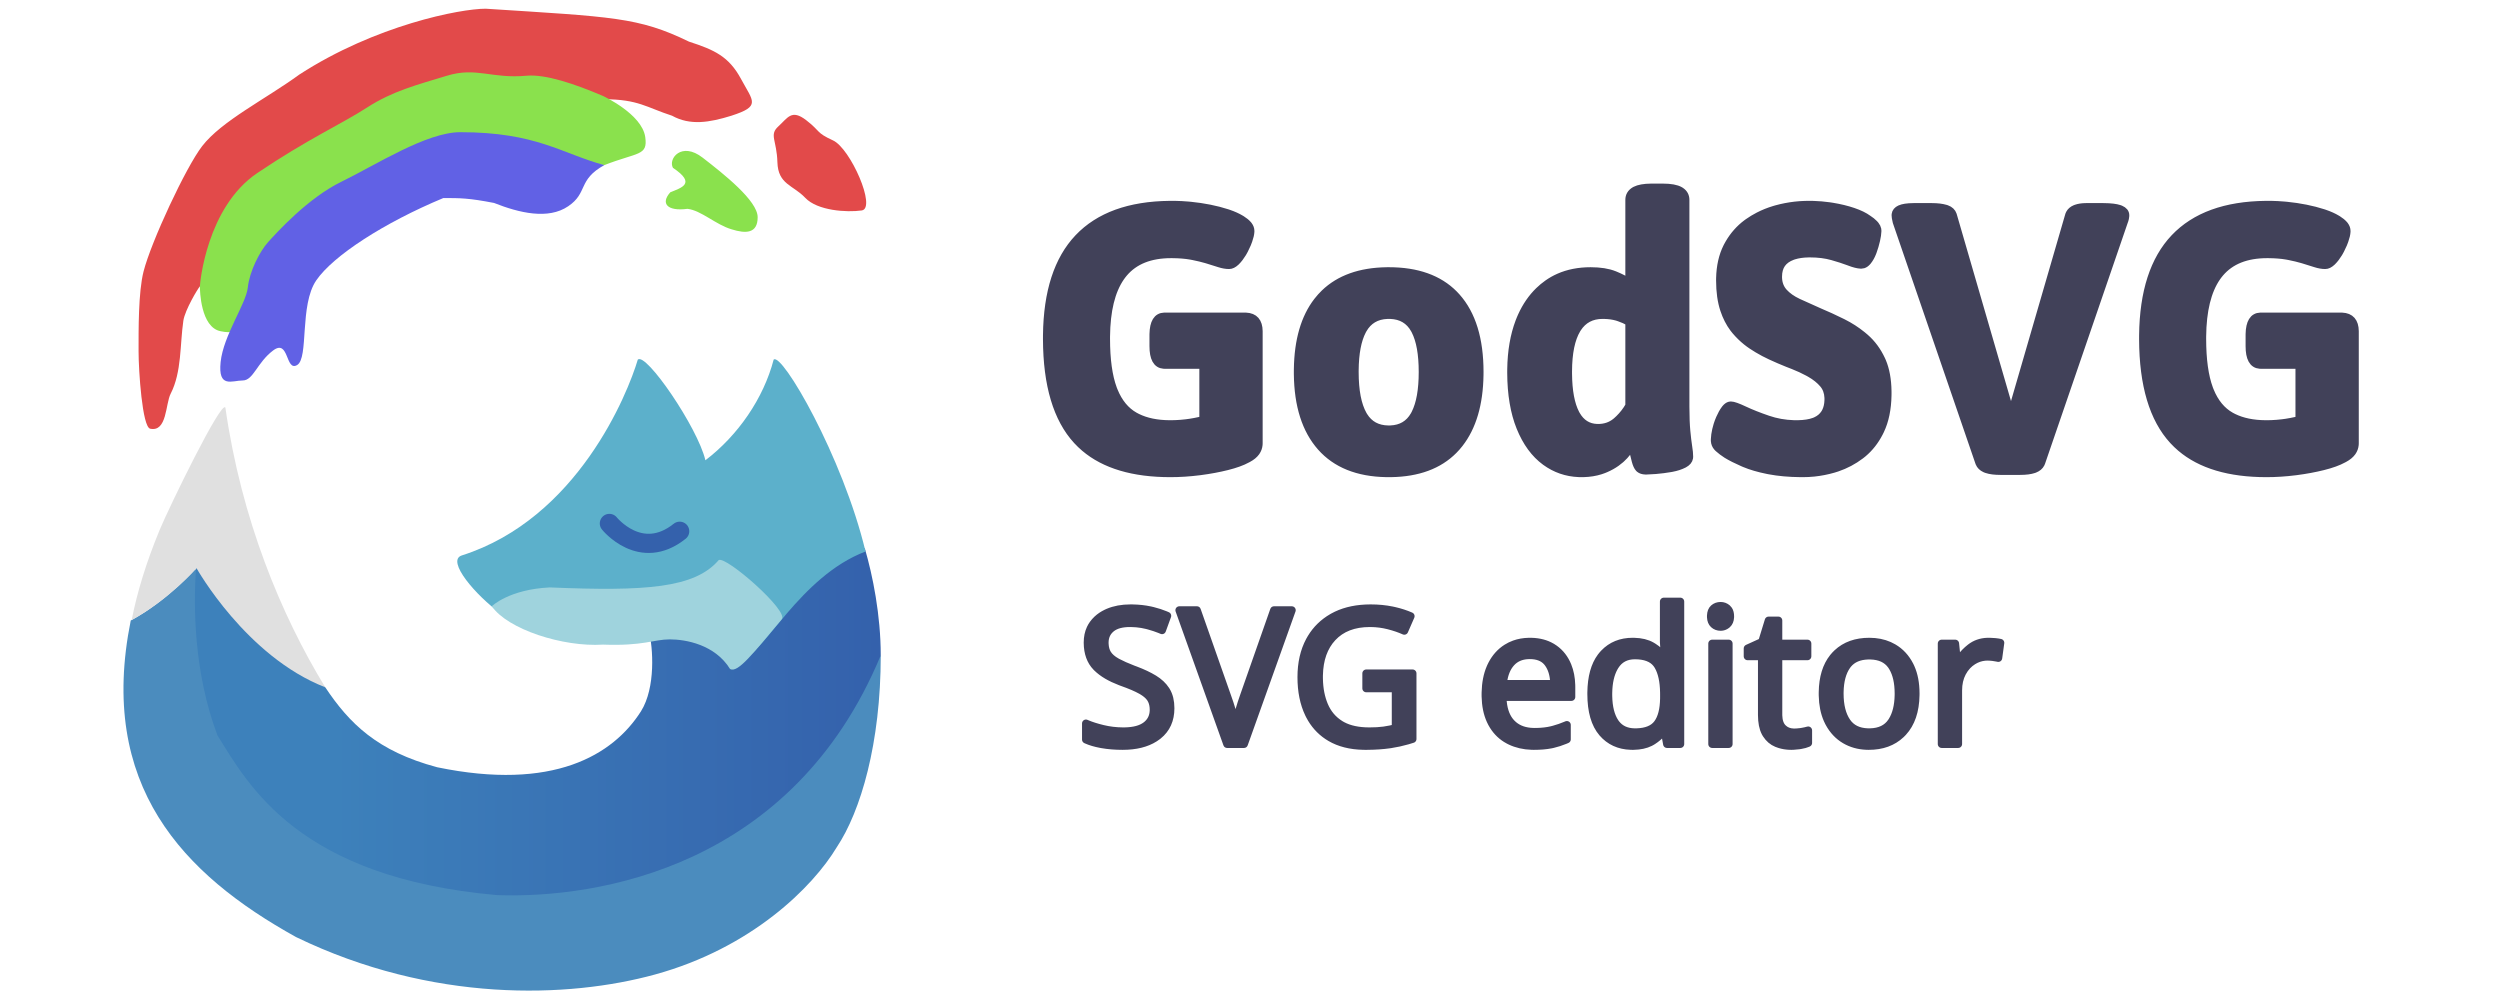
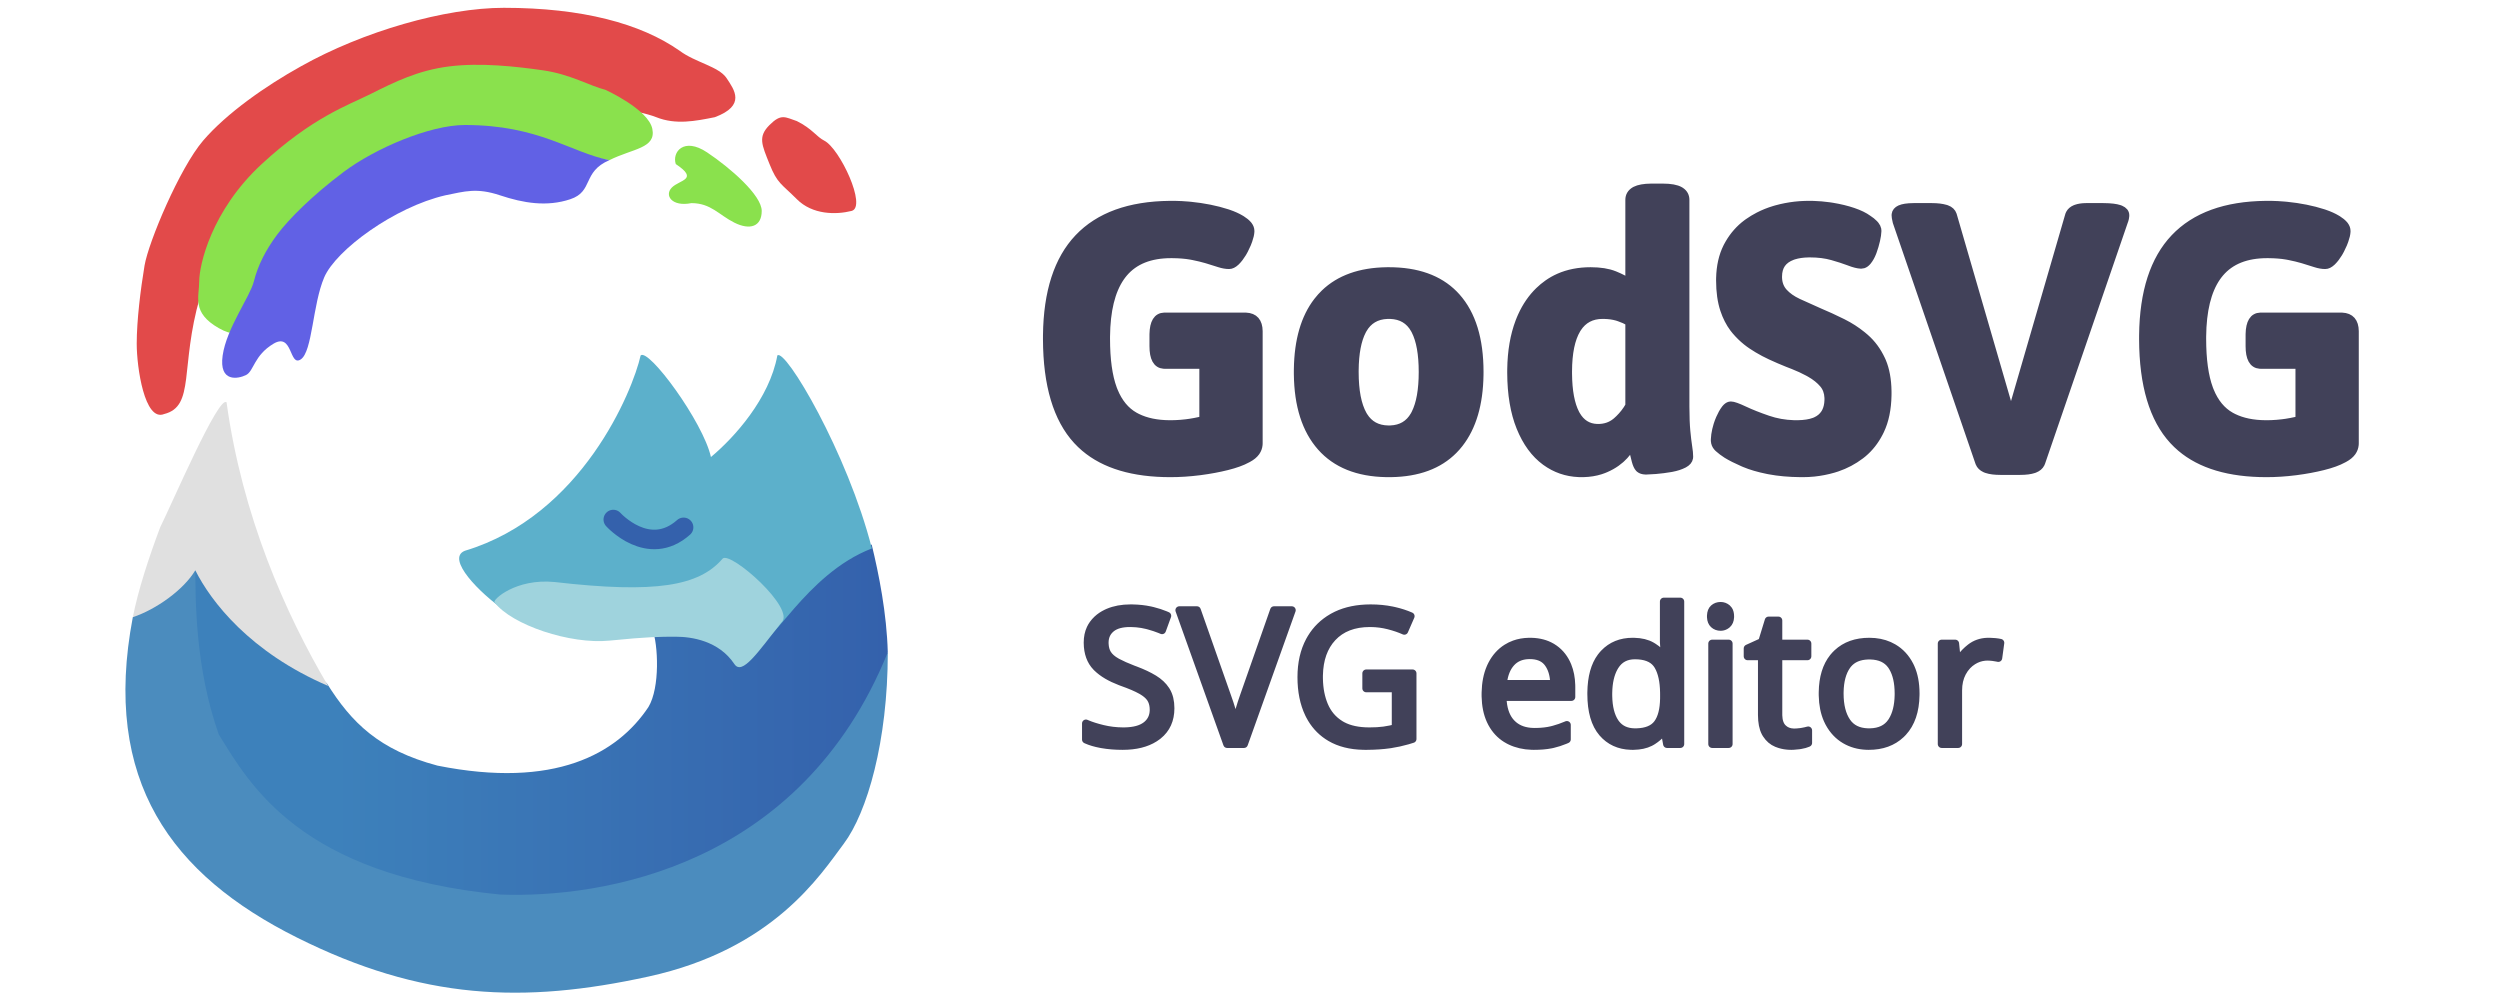
<svg xmlns="http://www.w3.org/2000/svg" width="320" height="128" viewBox="0 0 320 128">
  <linearGradient id="a" x2="1">
    <stop stop-color="#3d81bb" offset=".2" />
    <stop stop-color="#3461ac" offset="1" />
  </linearGradient>
-   <path d="M112.735 83.886c0 11.253-2.557 19.948-5.626 24.552-3.07 5.115-10.917 12.91-23.276 16.3-11.082 3.042-28.494 3.653-45.932-4.79-14.507-8.041-25.421-19.42-21.166-40.521 4.652-2.53 8.07-6.37 8.284-6.614q23.267 53.016 79.532 16.188z" fill="#4b8cbe" />
-   <path d="M41.636 87.978c3.07 4.605 6.651 8.185 14.322 10.23 14.835 3.07 22.508-1.536 26.087-7.161 1.913-3.052 1.536-8.185 1.023-10.23l27.621-10.65c1.024 3.49 2.047 8.605 2.046 13.719-11.254 27.11-36.163 31.142-49.104 30.69-25.476-2.249-31.806-14.055-35.805-20.46-3.07-8.185-3.07-16.706-2.73-21.483z" fill="url(#a)" />
-   <path d="M16.854 79.367c.697-3.563 1.87-7.4 3.583-11.539 1.177-2.847 7.9-16.678 8.412-15.655 2.046 14.322 7.161 26.598 12.787 35.805-10.161-3.956-16.475-15.246-16.475-15.246s-3.504 4-8.25 6.604l-.057.031z" fill="#e0e0e0" />
-   <path d="M64.018 78.468c-2.996-2.151-6.996-6.707-4.905-7.373 14.818-4.718 21.24-20.717 22.523-25.06 1.023-1.023 7.672 8.695 8.655 12.879 4.178-3.179 7.443-7.929 8.736-12.879 1.023-1.023 8.85 12.393 11.76 24.557-8.433 3.197-13.08 13.271-16.184 14.186q.25-7.156-23.372-4.91z" fill="#5cb0cb" />
-   <path d="M93.452 85.638c-1.937-3.138-5.678-3.798-7.724-3.798s-3.377.868-8.544.671c-5.13.333-12.215-1.962-14.233-4.914 0 0 2.196-2.159 7.432-2.407 12.276.512 18.538.086 21.607-3.494.899-.598 9.083 6.563 8.06 7.586-3.644 4.335-5.593 6.903-6.598 6.356z" fill="#9fd3dd" />
-   <path d="M78 67s4 5 9 1" fill="none" stroke="#3461ac" stroke-width="2.455" stroke-linecap="round" />
-   <path d="M25.585 36.661c-.23.215-1.914 3.018-2.116 4.392-.444 3.016-.197 6.57-1.628 9.351-.669 1.3-.453 4.933-2.618 4.47-1.01-.217-1.486-7.42-1.486-9.903 0-2.72-.039-7.565.636-10.214.97-3.81 5.414-13.348 7.501-16.05 2.496-3.234 8.1-6.001 12.438-9.162 9.76-6.323 20.603-8.43 23.856-8.43C78.434 2.17 81.687 2.17 88.193 5.33c3.253 1.054 5.107 1.896 6.66 4.781s2.574 3.473-1.238 4.702c-2.787.867-5.271 1.287-7.59 0-3.254-1.054-4.338-2.107-8.676-2.107Q44.818 8.49 26.384 35.886zm81.043-18.687c2.23 1.023 5.599 8.69 3.67 8.965-1.927.274-5.667.03-7.225-1.615-1.555-1.647-3.483-1.706-3.565-4.557-.082-2.851-1.085-3.495.122-4.591 1.208-1.097 1.685-2.245 3.568-.788 1.883 1.453 1.2 1.564 3.43 2.586z" fill="#e24a4a" />
-   <path d="M77.149 12.269s5.023 2.302 5.443 5.275c.345 2.435-.93 1.905-5.243 3.591Q45.902 15.867 32.89 42.21c-3.567.427-3.928.327-4.648.188-2.573-.497-2.654-5.249-2.656-5.701s.876-10.172 7.335-14.539c6.476-4.367 10.814-6.29 14.067-8.398s6.437-2.912 10.22-4.067c3.784-1.154 5.664.408 10.187 0 2.427-.218 6.14 1.033 9.755 2.577zm8.988 9.214c-.644-1.154 1.09-3.406 3.802-1.302 2.715 2.103 7.042 5.517 7.042 7.624s-1.53 2.113-3.312 1.555c-2.04-.587-3.908-2.43-5.671-2.629-2.65.348-3.452-.726-2.2-2.117 1.362-.574 3.408-1.085.339-3.131z" fill="#8ae14d" />
-   <path d="M77.35 21.135c-3.432 1.896-2.063 3.544-4.625 5.269-2.561 1.743-6.275.846-9.493-.428-3.233-.626-4.317-.626-6.486-.626-7.59 3.161-14.097 7.376-16.265 10.537s-.938 9.946-2.448 10.839c-1.51.89-1.015-3.41-3.07-1.868-2.055 1.542-2.532 3.845-3.893 3.842-1.36 0-3.187 1.054-2.829-2.367s3.253-7.428 3.479-9.536 1.538-4.629 2.607-5.82c1.085-1.191 5.07-5.627 9.407-7.734s10.843-6.323 15.181-6.323c9.76 0 12.956 2.73 18.434 4.215z" fill="#6161e5" />
+   <path d="M113.637 83.541C113.637 94.884 111 104 108 108s-9 13.5-25 17-29 3-45-5-25-20-21-41l8.5-7.5Q49 122 105 89z" fill="#4b8cbe" />
+   <path d="M41.86 87.5C45 92.5 48.5 96 56 98c15 3 23-1.5 27-7.5 1.5-2.5 1.25-8 .5-10l28.075-10.8c.925 3.8 1.925 8.8 2.062 13.8C102.5 111 77 115 64 114.5c-25.5-2.5-32-14-36-20.5-3-8.5-3-17-3-22z" fill="url(#a)" />
+   <path d="M17 79c.7-3.5 2-7.5 3.5-11.5 1.5-3 7.5-17 8.5-16 2 14.5 7.5 27 13 36.3C32 83.5 27 77 25 73c-1.5 2.5-5 5-8 6z" fill="#e0e0e0" />
+   <path d="M64.53 78.08C61.5 76 57 71.5 59.5 70.5 74.5 66 81 50 82 45.5c1-1 8 8.5 9 13 3-2.5 7.5-7.5 8.5-13 1-1 9 12.5 12.1 24.7C103 73.5 98.5 83.5 97 82z" fill="#5cb0cb" />
+   <path d="M94 85c-2-3-5.5-3.5-7.5-3.5s-3.5 0-8.5.5-12.5-2-14.7-4.9C63 76.8 66 74 71 74.5c13 1.5 18.5.5 21.5-3 1-1 9.5 6.5 7.5 8.2-3 3.8-5 6.8-6 5.3z" fill="#9fd3dd" />
+   <path d="M78.5 66.5s4.5 5 9 1" fill="none" stroke="#3461ac" stroke-width="2.5" stroke-linecap="round" />
+   <path d="M25.6 38C23 47 25 52 21 53c-2.5 1-3.5-6-3.5-9s.5-7 1-10S23 21.5 26 18s8-7 12.5-9.5C46.5 4 57 1 64.5 1 74.5 1 82 3 87 6.5c2 1.5 5 2 6 3.5s2.5 3.5-1.5 5c-2.5.5-5 1-7.5 0s-10-2-14.5-3.5zm79.9-20c2 1 5.5 8.5 3.5 9s-5 .5-7-1.5-2.5-2-3.5-4.5-1.5-3.5 0-5 2-1 3.5-.5c2 1 2.5 2 3.5 2.5z" fill="#e24a4a" />
+   <path d="M77.5 11.5s5.5 2.5 6 5-2.5 2.5-5.5 4Q46 15 32 41s-.5 3-4 1-2.5-4-2.5-6 1.5-9 8-15 11-7.5 14-9 6-3 10-3.5 8.5 0 12 .5 6 2 8 2.5zm9 9.5c-.5-1.5 1-3.5 4-1.5s7 5.5 7 7.5-1.5 2.5-3.5 1.5-3-2.5-5.5-2.5c-2.5.5-3.5-1-2.5-2s3.5-1 .5-3z" fill="#8ae14d" />
+   <path d="M78 20.5c-3.5 1.5-2 4-5 5s-6 .5-9-.5-4.5-.5-7 0c-6.5 1.5-14 7-15.5 10.5S40 45 38.5 46s-1-3.5-3.5-2-2.5 3.5-3.5 4-3.5 1-3-2.5 3.5-7.5 4-9.5 1.5-4 3-6 4.5-5 8.5-8 11-6 15.5-6C69 16 73 19.5 78 20.5z" fill="#6161e5" />
  <path d="m156.368 52.848-2.352 3.552v-9.696h-4.944a1.623 1.623 0 0 1-.121-.004q-1.319-.099-1.319-2.396v-1.392a7.633 7.633 0 0 1 .001-.148q.043-2.211 1.388-2.251a1.683 1.683 0 0 1 .051-.001h10.272a3.099 3.099 0 0 1 .136.003q1.622.071 1.64 1.876a4.086 4.086 0 0 1 0 .041v14.304a2.075 2.075 0 0 1-.009.192q-.046.493-.331.907a2.098 2.098 0 0 1-.02.029q-.33.461-1.001.822a4.859 4.859 0 0 1-.127.066q-.96.528-2.592.936-1.577.394-3.401.632a36.325 36.325 0 0 1-.127.016q-1.896.24-3.72.24-7.11 0-10.955-3.265a10.965 10.965 0 0 1-.973-.935q-3.835-4.169-3.864-12.948a40.579 40.579 0 0 1 0-.132 35.974 35.974 0 0 1 .002-.4q.093-8.292 4.03-12.44 3.955-4.166 11.696-4.246a29.47 29.47 0 0 1 .304-.002 22.513 22.513 0 0 1 .435.004q.773.015 1.578.083a26.511 26.511 0 0 1 .363.033 24.686 24.686 0 0 1 1.218.15 24.502 24.502 0 0 1 1.206.21q1.2.24 2.232.576a12.113 12.113 0 0 1 .191.064q.909.313 1.561.704a5.209 5.209 0 0 1 .136.082q.481.301.776.638a1.714 1.714 0 0 1 .078.095q.129.172.194.353a1.087 1.087 0 0 1 .064.368 1.886 1.886 0 0 1-.002.092q-.023.458-.262 1.132a8.808 8.808 0 0 1-.169.44q-.157.376-.351.746a9.821 9.821 0 0 1-.152.278 7.278 7.278 0 0 1-.103.176q-.365.604-.785 1.024a2.828 2.828 0 0 1-.075.072q-.439.408-.837.408-.576 0-1.248-.216-.614-.197-1.387-.434a155.504 155.504 0 0 0-.149-.046 13.763 13.763 0 0 0-.164-.049q-.736-.215-1.652-.397a26.554 26.554 0 0 0-.176-.034 9.405 9.405 0 0 0-.143-.026q-1.007-.177-2.326-.189a21.292 21.292 0 0 0-.195-.001q-3.994 0-6.035 2.403a6.643 6.643 0 0 0-.229.285 7.089 7.089 0 0 0-.187.258q-1.805 2.614-1.852 7.585a28.298 28.298 0 0 0-.001.269q0 4.022.886 6.412a9.188 9.188 0 0 0 .026.068 9.596 9.596 0 0 0 .088.222q.91 2.226 2.648 3.21a6.65 6.65 0 0 0 .335.177q1.702.839 4.132.855a14.391 14.391 0 0 0 .093 0 17.272 17.272 0 0 0 .625-.011q.724-.026 1.432-.114a16.255 16.255 0 0 0 .487-.067q1.223-.188 2.284-.514a13.676 13.676 0 0 0 .044-.014 13.624 13.624 0 0 0 .133-.042q.898-.29 1.463-.614a4.082 4.082 0 0 0 .108-.064zm140.304 0L294.32 56.4v-9.696h-4.944a1.623 1.623 0 0 1-.121-.004q-1.319-.099-1.319-2.396v-1.392a7.633 7.633 0 0 1 .001-.148q.043-2.211 1.388-2.251a1.683 1.683 0 0 1 .051-.001h10.272a3.099 3.099 0 0 1 .136.003q1.622.071 1.64 1.876a4.086 4.086 0 0 1 0 .041v14.304a2.075 2.075 0 0 1-.009.192q-.046.493-.331.907a2.098 2.098 0 0 1-.02.029q-.33.461-1.001.822a4.859 4.859 0 0 1-.127.066q-.96.528-2.592.936-1.577.394-3.401.632a36.325 36.325 0 0 1-.127.016q-1.896.24-3.72.24-7.11 0-10.955-3.265a10.965 10.965 0 0 1-.973-.935q-3.835-4.169-3.864-12.948a40.579 40.579 0 0 1 0-.132 35.974 35.974 0 0 1 .002-.4q.093-8.292 4.03-12.44 3.955-4.166 11.696-4.246a29.47 29.47 0 0 1 .304-.002 22.513 22.513 0 0 1 .435.004q.773.015 1.578.083a26.511 26.511 0 0 1 .363.033 24.686 24.686 0 0 1 1.218.15 24.502 24.502 0 0 1 1.206.21q1.2.24 2.232.576a12.113 12.113 0 0 1 .191.064q.909.313 1.561.704a5.209 5.209 0 0 1 .136.082q.481.301.776.638a1.714 1.714 0 0 1 .078.095q.129.172.194.353a1.087 1.087 0 0 1 .064.368 1.886 1.886 0 0 1-.002.092q-.023.458-.262 1.132a8.808 8.808 0 0 1-.169.44q-.157.376-.351.746a9.821 9.821 0 0 1-.152.278 7.278 7.278 0 0 1-.103.176q-.365.604-.785 1.024a2.828 2.828 0 0 1-.075.072q-.439.408-.837.408-.576 0-1.248-.216-.614-.197-1.387-.434a155.504 155.504 0 0 0-.149-.046 13.763 13.763 0 0 0-.164-.049q-.736-.215-1.652-.397a26.554 26.554 0 0 0-.176-.034 9.405 9.405 0 0 0-.143-.026q-1.007-.177-2.326-.189a21.292 21.292 0 0 0-.195-.001q-3.994 0-6.035 2.403a6.643 6.643 0 0 0-.229.285 7.089 7.089 0 0 0-.187.258q-1.805 2.614-1.852 7.585a28.298 28.298 0 0 0-.001.269q0 4.022.886 6.412a9.188 9.188 0 0 0 .026.068 9.596 9.596 0 0 0 .088.222q.91 2.226 2.648 3.21a6.65 6.65 0 0 0 .335.177q1.702.839 4.132.855a14.391 14.391 0 0 0 .093 0 17.272 17.272 0 0 0 .625-.011q.724-.026 1.432-.114a16.255 16.255 0 0 0 .487-.067q1.223-.188 2.284-.514a13.676 13.676 0 0 0 .044-.014 13.624 13.624 0 0 0 .133-.042q.898-.29 1.463-.614a4.082 4.082 0 0 0 .108-.064zm-38.112 7.44h-2.496q-1.105 0-1.762-.224a2.536 2.536 0 0 1-.11-.04 2.105 2.105 0 0 1-.117-.05q-.522-.242-.713-.7a1.296 1.296 0 0 1-.034-.09l-10.56-30.768q-.048-.24-.096-.456a2.205 2.205 0 0 1-.023-.12q-.025-.15-.025-.288a.898.898 0 0 1 .007-.11q.055-.445.566-.681a1.745 1.745 0 0 1 .003-.001q.549-.252 1.709-.263a11.362 11.362 0 0 1 .115-.001h2.256q1.056 0 1.776.216a2.139 2.139 0 0 1 .109.036q.626.225.803.756l7.344 25.296h.192l7.344-25.296a1.306 1.306 0 0 1 .069-.158q.213-.407.699-.61a2.464 2.464 0 0 1 .139-.053q.487-.169 1.157-.185a5.963 5.963 0 0 1 .144-.002h2.064a17.082 17.082 0 0 1 .165.001q1.326.013 1.986.234a2.199 2.199 0 0 1 .081.029 2.092 2.092 0 0 1 .084.034q.612.263.612.758a1.632 1.632 0 0 1-.005.122q-.009.118-.034.244a2.3 2.3 0 0 1-.009.042q-.048.216-.144.456l-10.56 30.768a1.27 1.27 0 0 1-.072.172q-.225.445-.792.668a2.534 2.534 0 0 1-.108.04q-.658.224-1.764.224zm-28.09.287q-2.22-.021-3.998-.359a23.065 23.065 0 0 1-.235-.046q-1.7-.341-2.94-.862a10.385 10.385 0 0 1-.065-.028 28.646 28.646 0 0 1-.166-.072q-1.232-.537-2.042-1.032-.628-.404-1.047-.787a4.945 4.945 0 0 1-.057-.053 1.591 1.591 0 0 1-.098-.101q-.304-.343-.331-.794a1.487 1.487 0 0 1-.003-.089 4.171 4.171 0 0 1 .003-.146q.018-.523.165-1.174a8.063 8.063 0 0 1 .171-.635q.131-.418.309-.829.312-.72.672-1.2a2.18 2.18 0 0 1 .056-.072q.261-.319.535-.389a.62.62 0 0 1 .153-.019q.432 0 1.704.6t3.024 1.2q1.585.543 3.307.595a12.139 12.139 0 0 0 .365.005 11.148 11.148 0 0 0 .172-.001q1.276-.02 2.108-.335a3.376 3.376 0 0 0 .176-.072q.749-.333 1.158-.968a2.546 2.546 0 0 0 .01-.016 2.526 2.526 0 0 0 .13-.231q.296-.598.323-1.423a5.133 5.133 0 0 0 .003-.17 3.941 3.941 0 0 0-.004-.178q-.047-1.034-.644-1.742-.648-.768-1.704-1.368a14.162 14.162 0 0 0-.251-.139q-.866-.469-1.899-.877a21.296 21.296 0 0 0-.226-.088 39.066 39.066 0 0 1-.496-.193q-1.076-.428-2.168-.935a17.611 17.611 0 0 1-1.671-.883 17.855 17.855 0 0 1-.729-.461 9.655 9.655 0 0 1-.699-.513q-.745-.6-1.389-1.359a6.852 6.852 0 0 1-.255-.32q-.755-1.007-1.209-2.368-.528-1.584-.528-3.744a13.316 13.316 0 0 1 .003-.301q.052-2.283.893-3.969a7.244 7.244 0 0 1 .088-.17 9.556 9.556 0 0 1 .19-.34q.886-1.512 2.237-2.523a8.425 8.425 0 0 1 .189-.137 11.204 11.204 0 0 1 1.334-.808q.96-.495 2.031-.815a12.714 12.714 0 0 1 .283-.081 15.537 15.537 0 0 1 1.142-.267q1.199-.233 2.432-.275a16.025 16.025 0 0 1 .554-.01 19.41 19.41 0 0 1 .573.008q1.017.03 2.002.168a17.802 17.802 0 0 1 .425.064q1.464.24 2.664.648 1.2.408 1.92.936.45.286.761.608a3.077 3.077 0 0 1 .103.112 1.918 1.918 0 0 1 .069.084q.201.257.251.515a.892.892 0 0 1 .016.169 2.962 2.962 0 0 1-.001.092q-.015.458-.167 1.132-.168.744-.432 1.464a5.767 5.767 0 0 1-.066.171q-.244.607-.582 1.029a2.084 2.084 0 0 1-.066.079q-.247.279-.514.364a.774.774 0 0 1-.236.037 1.983 1.983 0 0 1-.092-.002q-.557-.026-1.42-.358a17.171 17.171 0 0 0-.118-.045q-.897-.337-2.09-.675-1.272-.36-2.856-.36a10.433 10.433 0 0 0-.166.001q-1.111.018-1.914.275a4.244 4.244 0 0 0-.176.06q-.912.336-1.368.984-.455.646-.456 1.65a4.329 4.329 0 0 0 0 .006 3.847 3.847 0 0 0 .004.185q.052 1.077.716 1.807.683.752 1.82 1.287a8.293 8.293 0 0 0 .124.057 1075.979 1075.979 0 0 0 .289.13q1.098.495 2.327 1.046 1.415.593 2.873 1.317a54.655 54.655 0 0 1 .151.075q1.32.66 2.463 1.586a13.673 13.673 0 0 1 .369.31q1.296 1.128 2.088 2.832a6.731 6.731 0 0 1 .096.216q.661 1.565.694 3.797a15.97 15.97 0 0 1 .002.235 16.715 16.715 0 0 1-.003.307q-.048 2.633-.933 4.493a10.154 10.154 0 0 1-.15.303q-.811 1.568-2.059 2.617a7.848 7.848 0 0 1-.311.248q-1.383 1.048-3.021 1.601a11.012 11.012 0 0 1-.483.151q-1.222.351-2.464.479a13.911 13.911 0 0 1-1.424.073 31.381 31.381 0 0 1-.298-.001zm-21.926-24.383V25.584q0-.768.696-1.176a1.781 1.781 0 0 1 .09-.049q.668-.342 2.003-.358a11.137 11.137 0 0 1 .139-.001h1.344q1.522 0 2.219.4a1.693 1.693 0 0 1 .013.008 1.851 1.851 0 0 1 .105.066q.591.402.591 1.11V51.84a71.89 71.89 0 0 0 0 .228q.007 1.952.12 3.132.113 1.179.227 1.908a14.939 14.939 0 0 0 .013.084q.12.744.12 1.272a.896.896 0 0 1-.012.145q-.076.466-.655.776a2.351 2.351 0 0 1-.029.015q-.653.338-1.559.506a8.189 8.189 0 0 1-.121.022q-.984.168-1.872.24a48.483 48.483 0 0 1-.109.009q-.756.059-1.119.063a4.558 4.558 0 0 1-.044 0 2.342 2.342 0 0 1-.105-.002q-.467-.021-.725-.233a.791.791 0 0 1-.034-.029.837.837 0 0 1-.058-.058q-.247-.276-.418-.911a5.192 5.192 0 0 1-.004-.015q-.183-.685-.452-1.935a99.166 99.166 0 0 1-.028-.129q-.499.998-1.362 1.781a6.8 6.8 0 0 1-.102.091 6.789 6.789 0 0 1-.519.41q-.621.442-1.357.76a8.208 8.208 0 0 1-.308.126 6.604 6.604 0 0 1-.387.135q-.978.308-2.122.341a9.586 9.586 0 0 1-.275.004 8.835 8.835 0 0 1-.362-.007q-2.367-.097-4.259-1.473a8.307 8.307 0 0 1-.011-.008q-2.04-1.488-3.216-4.392-1.159-2.862-1.176-6.959a29.452 29.452 0 0 1 0-.121 25.337 25.337 0 0 1 .003-.367q.05-3.448 1.044-6.065a13.076 13.076 0 0 1 .153-.384 12.826 12.826 0 0 1 .144-.333q.862-1.913 2.226-3.235a9.271 9.271 0 0 1 1.11-.92 8.326 8.326 0 0 1 1.426-.809q1.802-.799 4.07-.799 1.824 0 3.024.48a14.532 14.532 0 0 1 .148.06q.999.413 1.648.86a5.199 5.199 0 0 1 .124.088zm0 15.744V41.232a3.757 3.757 0 0 0-.102-.063q-.469-.277-1.174-.521a10.559 10.559 0 0 0-.116-.04 4.72 4.72 0 0 0-.206-.064q-.715-.202-1.611-.222a8.919 8.919 0 0 0-.199-.002q-2.127 0-3.229 1.714a4.765 4.765 0 0 0-.083.134q-1.091 1.826-1.104 5.362a23.262 23.262 0 0 0 0 .086 25.006 25.006 0 0 0 .001.217q.029 3.321.946 5.086a5.238 5.238 0 0 0 .013.025 4.808 4.808 0 0 0 .092.167q.915 1.582 2.624 1.654a3.915 3.915 0 0 0 .164.003q1.294 0 2.235-.747a3.659 3.659 0 0 0 .141-.117 8.052 8.052 0 0 0 .299-.276q.381-.371.702-.782a7.404 7.404 0 0 0 .607-.91zm-31.122 8.637q-5.451-.102-8.334-3.357-2.91-3.286-2.975-9.325a25.768 25.768 0 0 1-.001-.275 26.024 26.024 0 0 1 .003-.366q.077-5.531 2.523-8.694a9.514 9.514 0 0 1 .45-.54 9.206 9.206 0 0 1 .457-.473q2.861-2.76 7.938-2.837a19.341 19.341 0 0 1 .293-.002q5.401 0 8.335 2.961a9.136 9.136 0 0 1 .329.351q2.952 3.312 2.952 9.6a25.836 25.836 0 0 1-.003.375q-.081 5.584-2.593 8.796a9.772 9.772 0 0 1-.356.429 9.201 9.201 0 0 1-.38.407q-2.848 2.871-7.989 2.951a19.059 19.059 0 0 1-.295.002 18.991 18.991 0 0 1-.354-.003zm.354-5.613a5.236 5.236 0 0 0 .209-.004q2.056-.082 3.042-1.802a4.565 4.565 0 0 0 .037-.066 5.439 5.439 0 0 0 .094-.179q.938-1.862.938-5.293 0-3.438-.941-5.278a5.277 5.277 0 0 0-.091-.17q-.99-1.773-3.107-1.845a5.331 5.331 0 0 0-.181-.003 5.308 5.308 0 0 0-.209.004q-2.096.083-3.103 1.844a5.245 5.245 0 0 0-.097.177q-.929 1.783-.958 5.061a24.017 24.017 0 0 0-.001.21q0 3.6 1.056 5.472a4.547 4.547 0 0 0 .102.171q1.042 1.673 3.138 1.701a5.371 5.371 0 0 0 .072 0zm-2.896 33.152v-1.92h5.928v8.4a18.003 18.003 0 0 1-.654.201q-1.07.306-2.154.471a15.466 15.466 0 0 1-.179.026q-1.261.178-2.817.189a29.42 29.42 0 0 1-.22.001 12.952 12.952 0 0 1-.289-.003q-2.475-.055-4.199-1.065a7.124 7.124 0 0 1-.361-.226q-1.45-.97-2.289-2.577a7.991 7.991 0 0 1-.122-.245q-.948-1.98-.948-4.692 0-2.688 1.056-4.656a7.961 7.961 0 0 1 .206-.361q.991-1.635 2.676-2.612a8.345 8.345 0 0 1 .154-.087 7.654 7.654 0 0 1 .411-.211q1.837-.873 4.332-.881a14.37 14.37 0 0 1 .045 0q1.44 0 2.724.264a13.61 13.61 0 0 1 .318.069q1.104.255 2.07.675l-.816 1.872q-.878-.393-1.966-.674a15.906 15.906 0 0 0-.086-.022q-1.068-.27-2.209-.287a10.338 10.338 0 0 0-.155-.001q-3.072 0-4.788 1.848-1.652 1.779-1.714 4.826a11.772 11.772 0 0 0-.002.238 12.344 12.344 0 0 0 .003.253q.038 1.885.657 3.359.658 1.567 2.067 2.442a5.623 5.623 0 0 0 .009.006 4.687 4.687 0 0 0 .25.144q1.352.726 3.434.732a12.053 12.053 0 0 0 .036 0q1.053 0 1.814-.105a7.893 7.893 0 0 0 .106-.015q.792-.12 1.44-.288v-5.088h-3.768zM139 94.664V92.6a7.835 7.835 0 0 0 .11.048q.834.356 2.038.648 1.251.304 2.582.312a11.963 11.963 0 0 0 .07 0 9.571 9.571 0 0 0 .178-.002q1.788-.033 2.714-.742a2.846 2.846 0 0 0 .146-.119q.788-.691.824-1.789a3.242 3.242 0 0 0 .002-.108q0-.679-.235-1.185a2.116 2.116 0 0 0-.125-.231 2.014 2.014 0 0 0-.085-.125q-.351-.478-1.068-.896a6.017 6.017 0 0 0-.083-.047q-.876-.492-2.436-1.044a14.892 14.892 0 0 1-.236-.088q-1.908-.728-2.955-1.747a5.168 5.168 0 0 1-.109-.109q-1.096-1.131-1.116-3.072a7.029 7.029 0 0 1 0-.072q0-1 .372-1.788a3.539 3.539 0 0 1 .324-.552 4.087 4.087 0 0 1 .535-.609q.501-.468 1.177-.791a5.639 5.639 0 0 1 .22-.1q1.236-.528 2.844-.528a14.832 14.832 0 0 1 .263.002q1.214.022 2.245.244a9.438 9.438 0 0 1 .084.018 13.39 13.39 0 0 1 .29.068q.857.213 1.594.519a9.386 9.386 0 0 1 .252.109l-.672 1.848a11.138 11.138 0 0 0-.281-.117q-.656-.262-1.391-.463a14.689 14.689 0 0 0-.26-.068 8.47 8.47 0 0 0-.652-.138q-.67-.114-1.372-.125a9.572 9.572 0 0 0-.148-.001q-1.515 0-2.327.607a2.228 2.228 0 0 0-.097.077 2.514 2.514 0 0 0-.144.131q-.645.632-.671 1.601a3.054 3.054 0 0 0-.001.08 3.958 3.958 0 0 0 .003.159q.031.759.357 1.281.36.576 1.176 1.032a8.452 8.452 0 0 0 .104.057q.755.408 1.961.873a31.438 31.438 0 0 0 .143.054 21.135 21.135 0 0 1 .187.069q1.39.523 2.369 1.119.984.6 1.521 1.424a3.863 3.863 0 0 1 .063.1q.54.888.54 2.232 0 2.225-1.578 3.491a4.767 4.767 0 0 1-.078.061 5.172 5.172 0 0 1-.376.263q-1.587 1.009-4.088 1.009-1.44 0-2.664-.216a12.706 12.706 0 0 1-.151-.028q-1.062-.2-1.804-.533a5.123 5.123 0 0 1-.085-.039zm24.072-16.56h2.28l-6.12 17.136h-2.16l-6.12-17.136h2.256l3.864 10.992q.346.953.595 1.798a23.917 23.917 0 0 1 .053.182 26.125 26.125 0 0 1 .065.23q.208.754.35 1.451a19.064 19.064 0 0 1 .017.083q.168-.84.432-1.776a25.582 25.582 0 0 1 .068-.235q.244-.835.58-1.781l3.84-10.944zm49.896 5.928h.144a17.351 17.351 0 0 0-.005-.061q-.023-.284-.071-.777a108.689 108.689 0 0 0-.008-.086q-.055-.563-.06-.912a4.693 4.693 0 0 1 0-.06V77h2.112v18.24h-1.704l-.312-1.728h-.096a4.469 4.469 0 0 1-.27.346q-.462.533-1.111.95a6.077 6.077 0 0 1-.155.096 3.315 3.315 0 0 1-.217.119q-.865.435-2.129.456a7.757 7.757 0 0 1-.126.001 6.717 6.717 0 0 1-.223-.004q-2.245-.074-3.617-1.664-1.44-1.668-1.44-4.98a14.766 14.766 0 0 1 .001-.205q.041-2.928 1.252-4.551a4.682 4.682 0 0 1 .199-.248 5.313 5.313 0 0 1 .185-.205q1.417-1.487 3.667-1.487a7.754 7.754 0 0 1 .184.002q1.363.033 2.252.55a6.106 6.106 0 0 1 .231.141q.792.51 1.317 1.203zm-11.832 3.912v1.272h-8.808a8.858 8.858 0 0 0 .007.202q.082 1.826.909 2.888a3.38 3.38 0 0 0 .2.234 3.399 3.399 0 0 0 .28.267q.971.825 2.525.87a6.264 6.264 0 0 0 .183.003 12.73 12.73 0 0 0 .227-.002q1.082-.019 1.938-.224a6.881 6.881 0 0 0 .007-.002 10.585 10.585 0 0 0 .298-.076q.765-.208 1.568-.546a14.562 14.562 0 0 0 .09-.038v1.848a11.374 11.374 0 0 1-.246.104q-.777.32-1.54.497a8.916 8.916 0 0 1-.158.035 7.233 7.233 0 0 1-.121.025q-.921.179-2.159.179a8.708 8.708 0 0 1-.282-.005q-1.517-.049-2.733-.632a5.926 5.926 0 0 1-.213-.107 5.261 5.261 0 0 1-.336-.194q-1.127-.708-1.804-1.944a6.181 6.181 0 0 1-.044-.082 5.707 5.707 0 0 1-.15-.307q-.59-1.299-.628-3.065a11.396 11.396 0 0 1-.002-.24 12.27 12.27 0 0 1 .003-.262q.039-1.827.627-3.189a6.304 6.304 0 0 1 .078-.173 6.646 6.646 0 0 1 .114-.232q.694-1.344 1.878-2.096a5.021 5.021 0 0 1 1-.489q.841-.302 1.827-.325a6.993 6.993 0 0 1 .161-.002 7.42 7.42 0 0 1 .205.003q1.479.041 2.571.677a4.499 4.499 0 0 1 .068.04q1.188.72 1.824 2.028a5.619 5.619 0 0 1 .149.334q.445 1.09.483 2.465a9.383 9.383 0 0 1 .004.261zm30.312 5.544v1.608a1.685 1.685 0 0 1-.066.031q-.328.147-.894.245a7.932 7.932 0 0 1-.232.037q-.377.053-.736.067a6.302 6.302 0 0 1-.232.004 5.676 5.676 0 0 1-.25-.005q-.649-.029-1.231-.208a4.481 4.481 0 0 1-.379-.135q-.817-.334-1.336-1.142a3.699 3.699 0 0 1-.044-.07 2.629 2.629 0 0 1-.087-.154q-.437-.836-.441-2.244a9.219 9.219 0 0 1 0-.026v-7.488h-1.824V83l1.848-.84.84-2.736h1.248v2.952h3.72v1.632h-3.72v7.44a4.67 4.67 0 0 0 .002.145q.033 1.066.562 1.595.543.543 1.387.563a2.741 2.741 0 0 0 .065.001 5.622 5.622 0 0 0 .302-.008q.257-.014.52-.051a6.501 6.501 0 0 0 .162-.025 11.27 11.27 0 0 0 .115-.02q.426-.075.701-.16zm24.6-11.208-.264 1.944a5.87 5.87 0 0 0-.139-.03q-.254-.052-.545-.09-.372-.048-.708-.048a3.492 3.492 0 0 0-.32.015q-.806.074-1.528.525a3.705 3.705 0 0 0-.734.601q-.372.395-.646.911-.516.972-.516 2.268v6.864h-2.112V82.376h1.728l.24 2.352h.096a6.489 6.489 0 0 1 .329-.502q.537-.743 1.279-1.322.922-.719 2.159-.765a4.588 4.588 0 0 1 .169-.003 7.544 7.544 0 0 1 .137.001q.302.006.643.035a7.522 7.522 0 0 1 .103.01q.356.035.629.098zm-10.85 6.702a12.316 12.316 0 0 0 .002-.198 12.045 12.045 0 0 0 0-.038q-.006-1.912-.621-3.291a5.773 5.773 0 0 0-.135-.283 6.878 6.878 0 0 0-.004-.008q-.756-1.47-2.084-2.248a5.38 5.38 0 0 0-.536-.275q-1.138-.505-2.548-.505-2.544 0-4.11 1.469a5.395 5.395 0 0 0-.258.259 5.131 5.131 0 0 0-.252.292q-1.31 1.639-1.354 4.43a12.403 12.403 0 0 0-.002.198 11.59 11.59 0 0 0 .002.235q.036 1.771.618 3.09a5.958 5.958 0 0 0 .148.311 6.719 6.719 0 0 0 .084.159q.756 1.383 2.016 2.121 1.218.713 2.746.774a7.243 7.243 0 0 0 .29.006q2.547 0 4.123-1.492a5.491 5.491 0 0 0 .257-.26q1.569-1.697 1.618-4.746zm-26.038-6.606h2.112V95.24h-2.112V82.376zm23.856 6.408a11.219 11.219 90 0 1-.002.212q-.038 2.014-.806 3.258a4.108 4.108 90 0 1-.092.142q-.873 1.292-2.752 1.331a5.677 5.677 90 0 1-.116.001 5.467 5.467 90 0 1-.18-.003q-1.807-.059-2.676-1.329-.912-1.332-.912-3.612a11.058 11.058 90 0 1 .002-.212q.041-2.129.91-3.364a3.026 3.026 90 0 1 .149-.195q.867-1.041 2.537-1.098a5.743 5.743 90 0 1 .194-.003 5.752 5.752 90 0 1 .182.003q1.771.056 2.62 1.217a3.002 3.002 90 0 1 .054.076 3.937 3.937 90 0 1 .146.23q.736 1.252.742 3.314a11.66 11.66 90 0 1 0 .032zm-30.024.456v-.384a14.075 14.075 0 0 0-.002-.223q-.034-2.146-.73-3.36a3.69 3.69 0 0 0-.06-.101 2.426 2.426 0 0 0-.168-.239q-.833-1.045-2.76-1.045-1.7 0-2.552 1.35a3.588 3.588 0 0 0-.004.006 4.338 4.338 0 0 0-.128.218q-.689 1.252-.722 3.214a11.874 11.874 0 0 0-.002.204 12.074 12.074 0 0 0 .002.214q.038 2.15.85 3.362a3.145 3.145 0 0 0 .124.173q.833 1.077 2.393 1.099a4.629 4.629 0 0 0 .063 0 7.152 7.152 0 0 0 .189-.002q1.89-.05 2.679-1.114.795-1.072.827-3.194a11.928 11.928 0 0 0 .001-.178zm-20.616-1.704h6.552a7.062 7.062 0 0 0-.006-.202q-.064-1.494-.762-2.45a2.373 2.373 0 0 0-.16-.197q-.747-.823-2.192-.823a4.524 4.524 0 0 0-.187.004q-1.37.056-2.189.955a3.027 3.027 0 0 0-.012.013q-.827.918-1.023 2.509a7.499 7.499 0 0 0-.021.191zm27.864-9.984q.48 0 .852.324a.933.933 0 0 1 .171.198q.201.31.201.822a2.27 2.27 0 0 1-.003.118q-.03.584-.369.89a1.474 1.474 0 0 1-.107.088q-.274.204-.602.24a1.309 1.309 0 0 1-.143.008q-.528 0-.888-.336-.328-.306-.357-.891a2.347 2.347 0 0 1-.003-.117 2.528 2.528 0 0 1 .002-.106q.026-.615.358-.914.36-.324.888-.324z" fill="#414159" stroke="#414159" stroke-linejoin="round" />
</svg>
